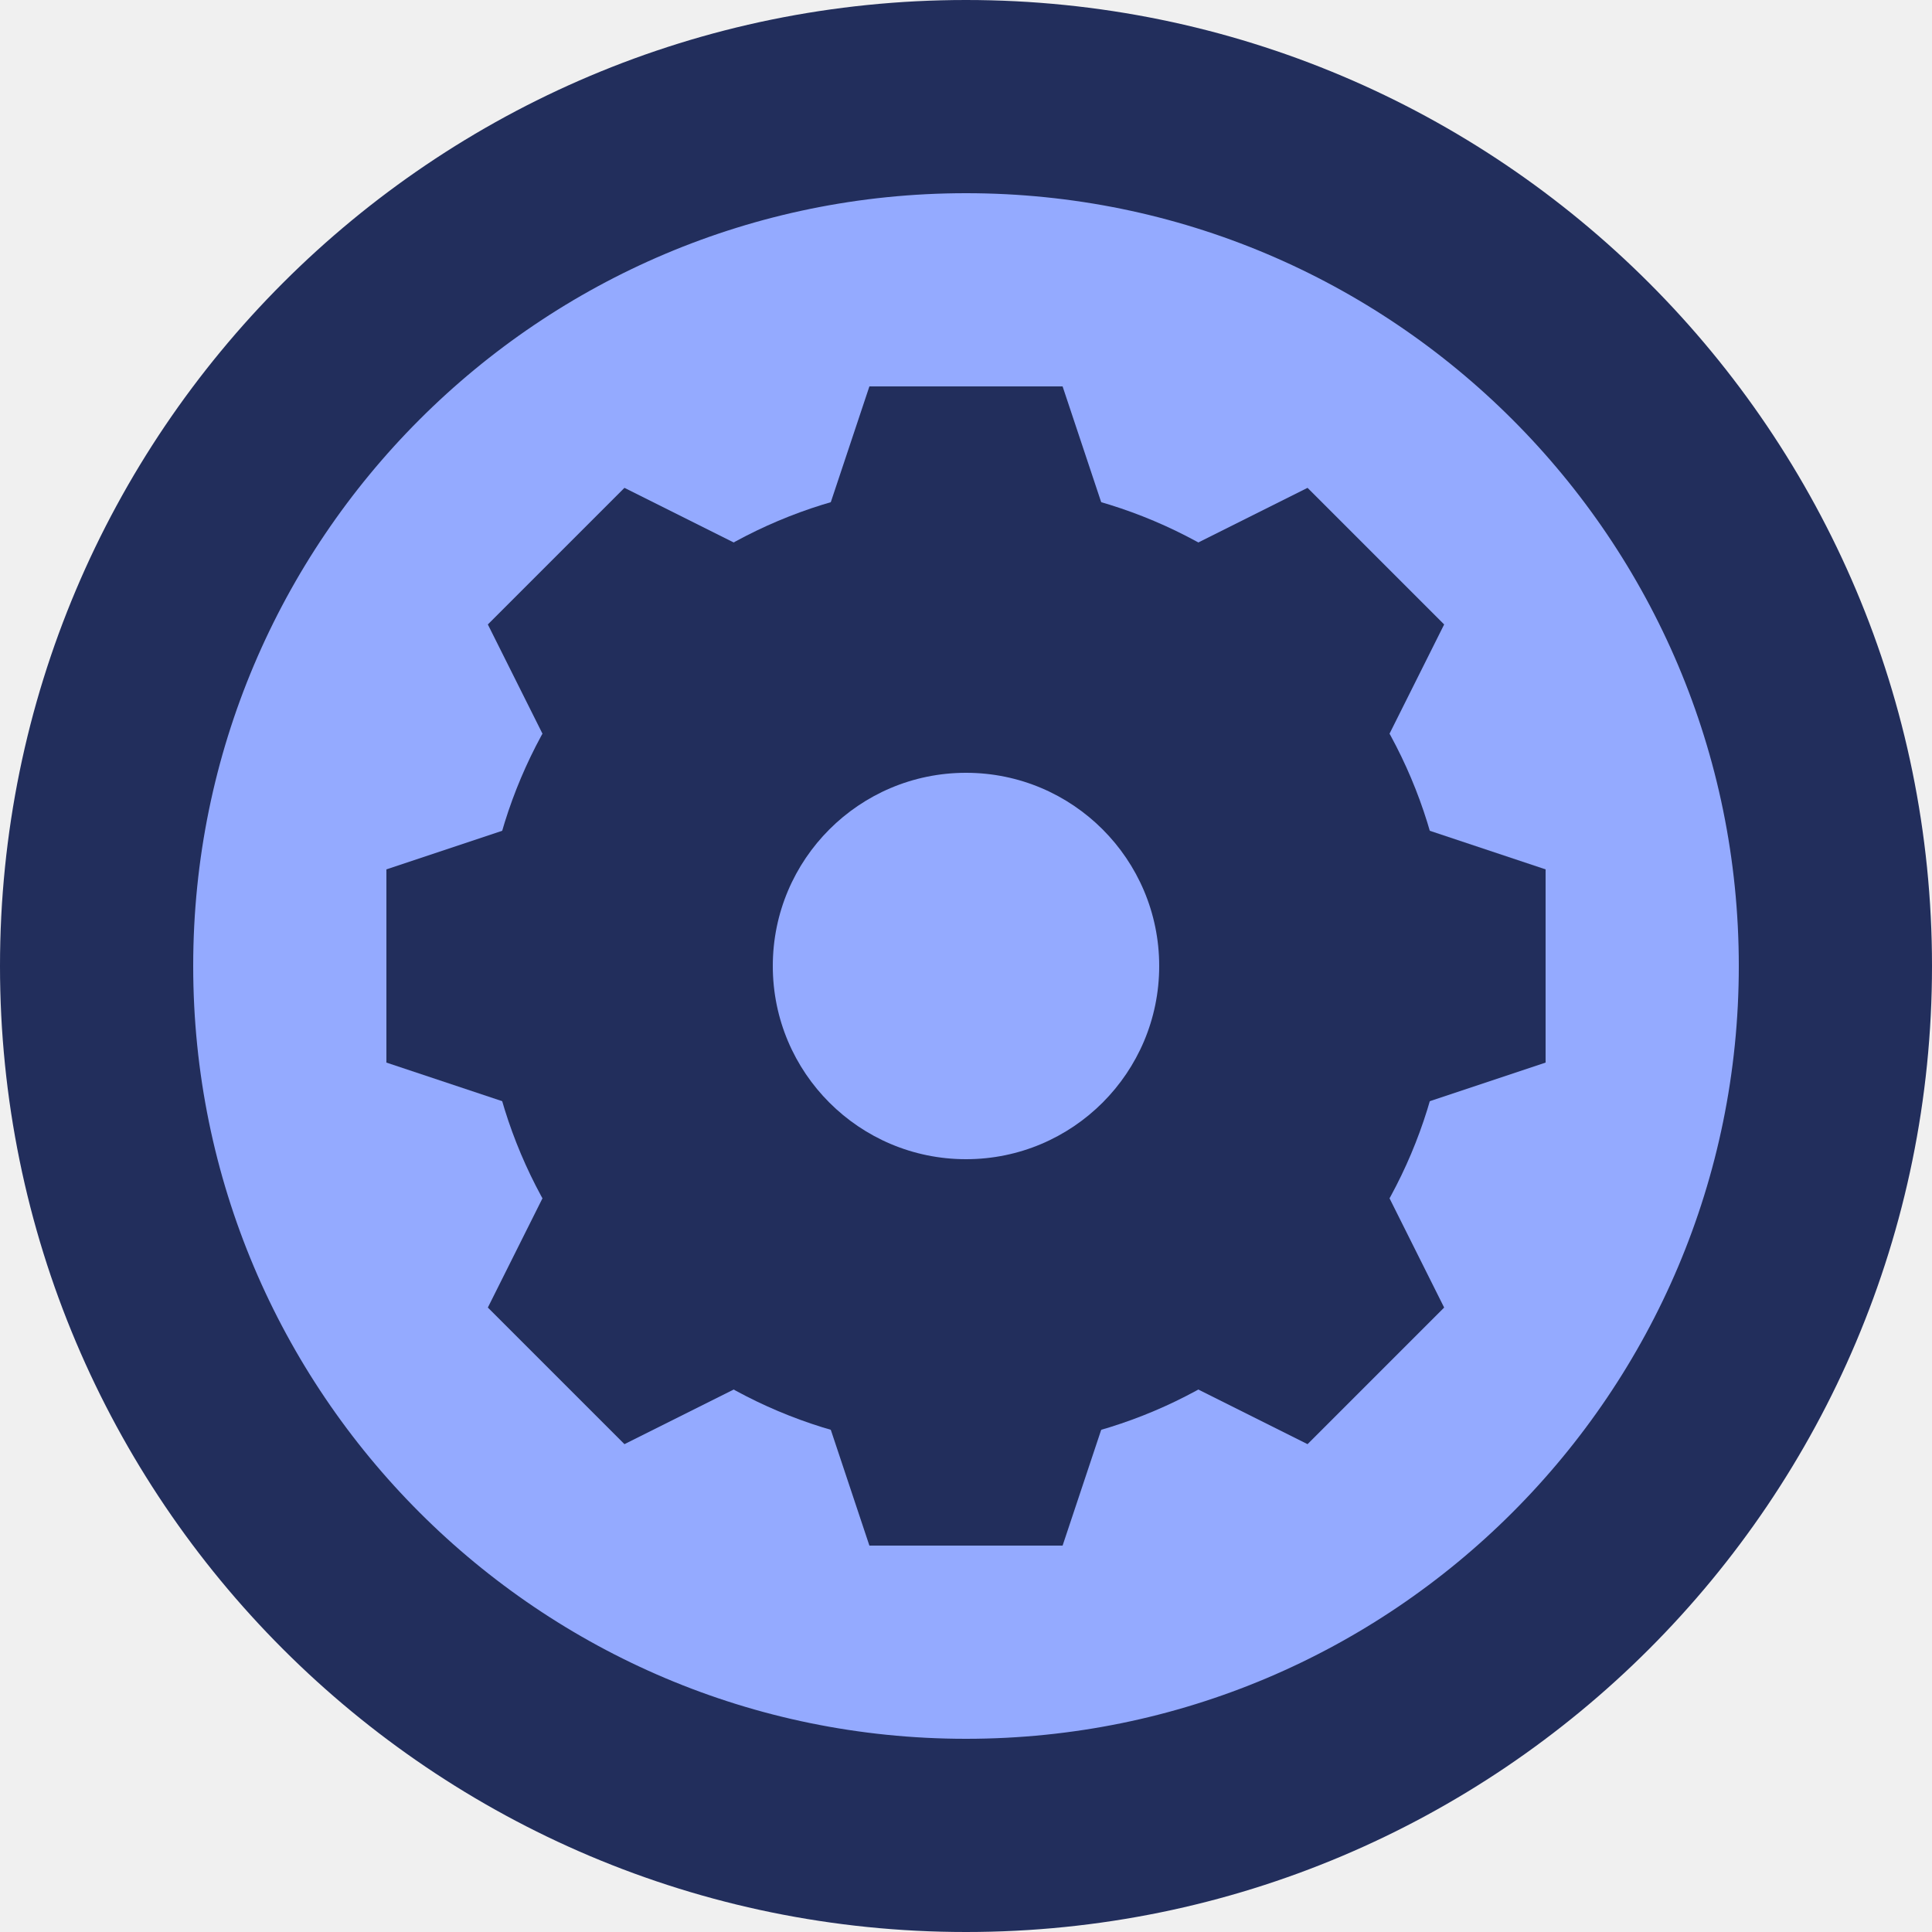
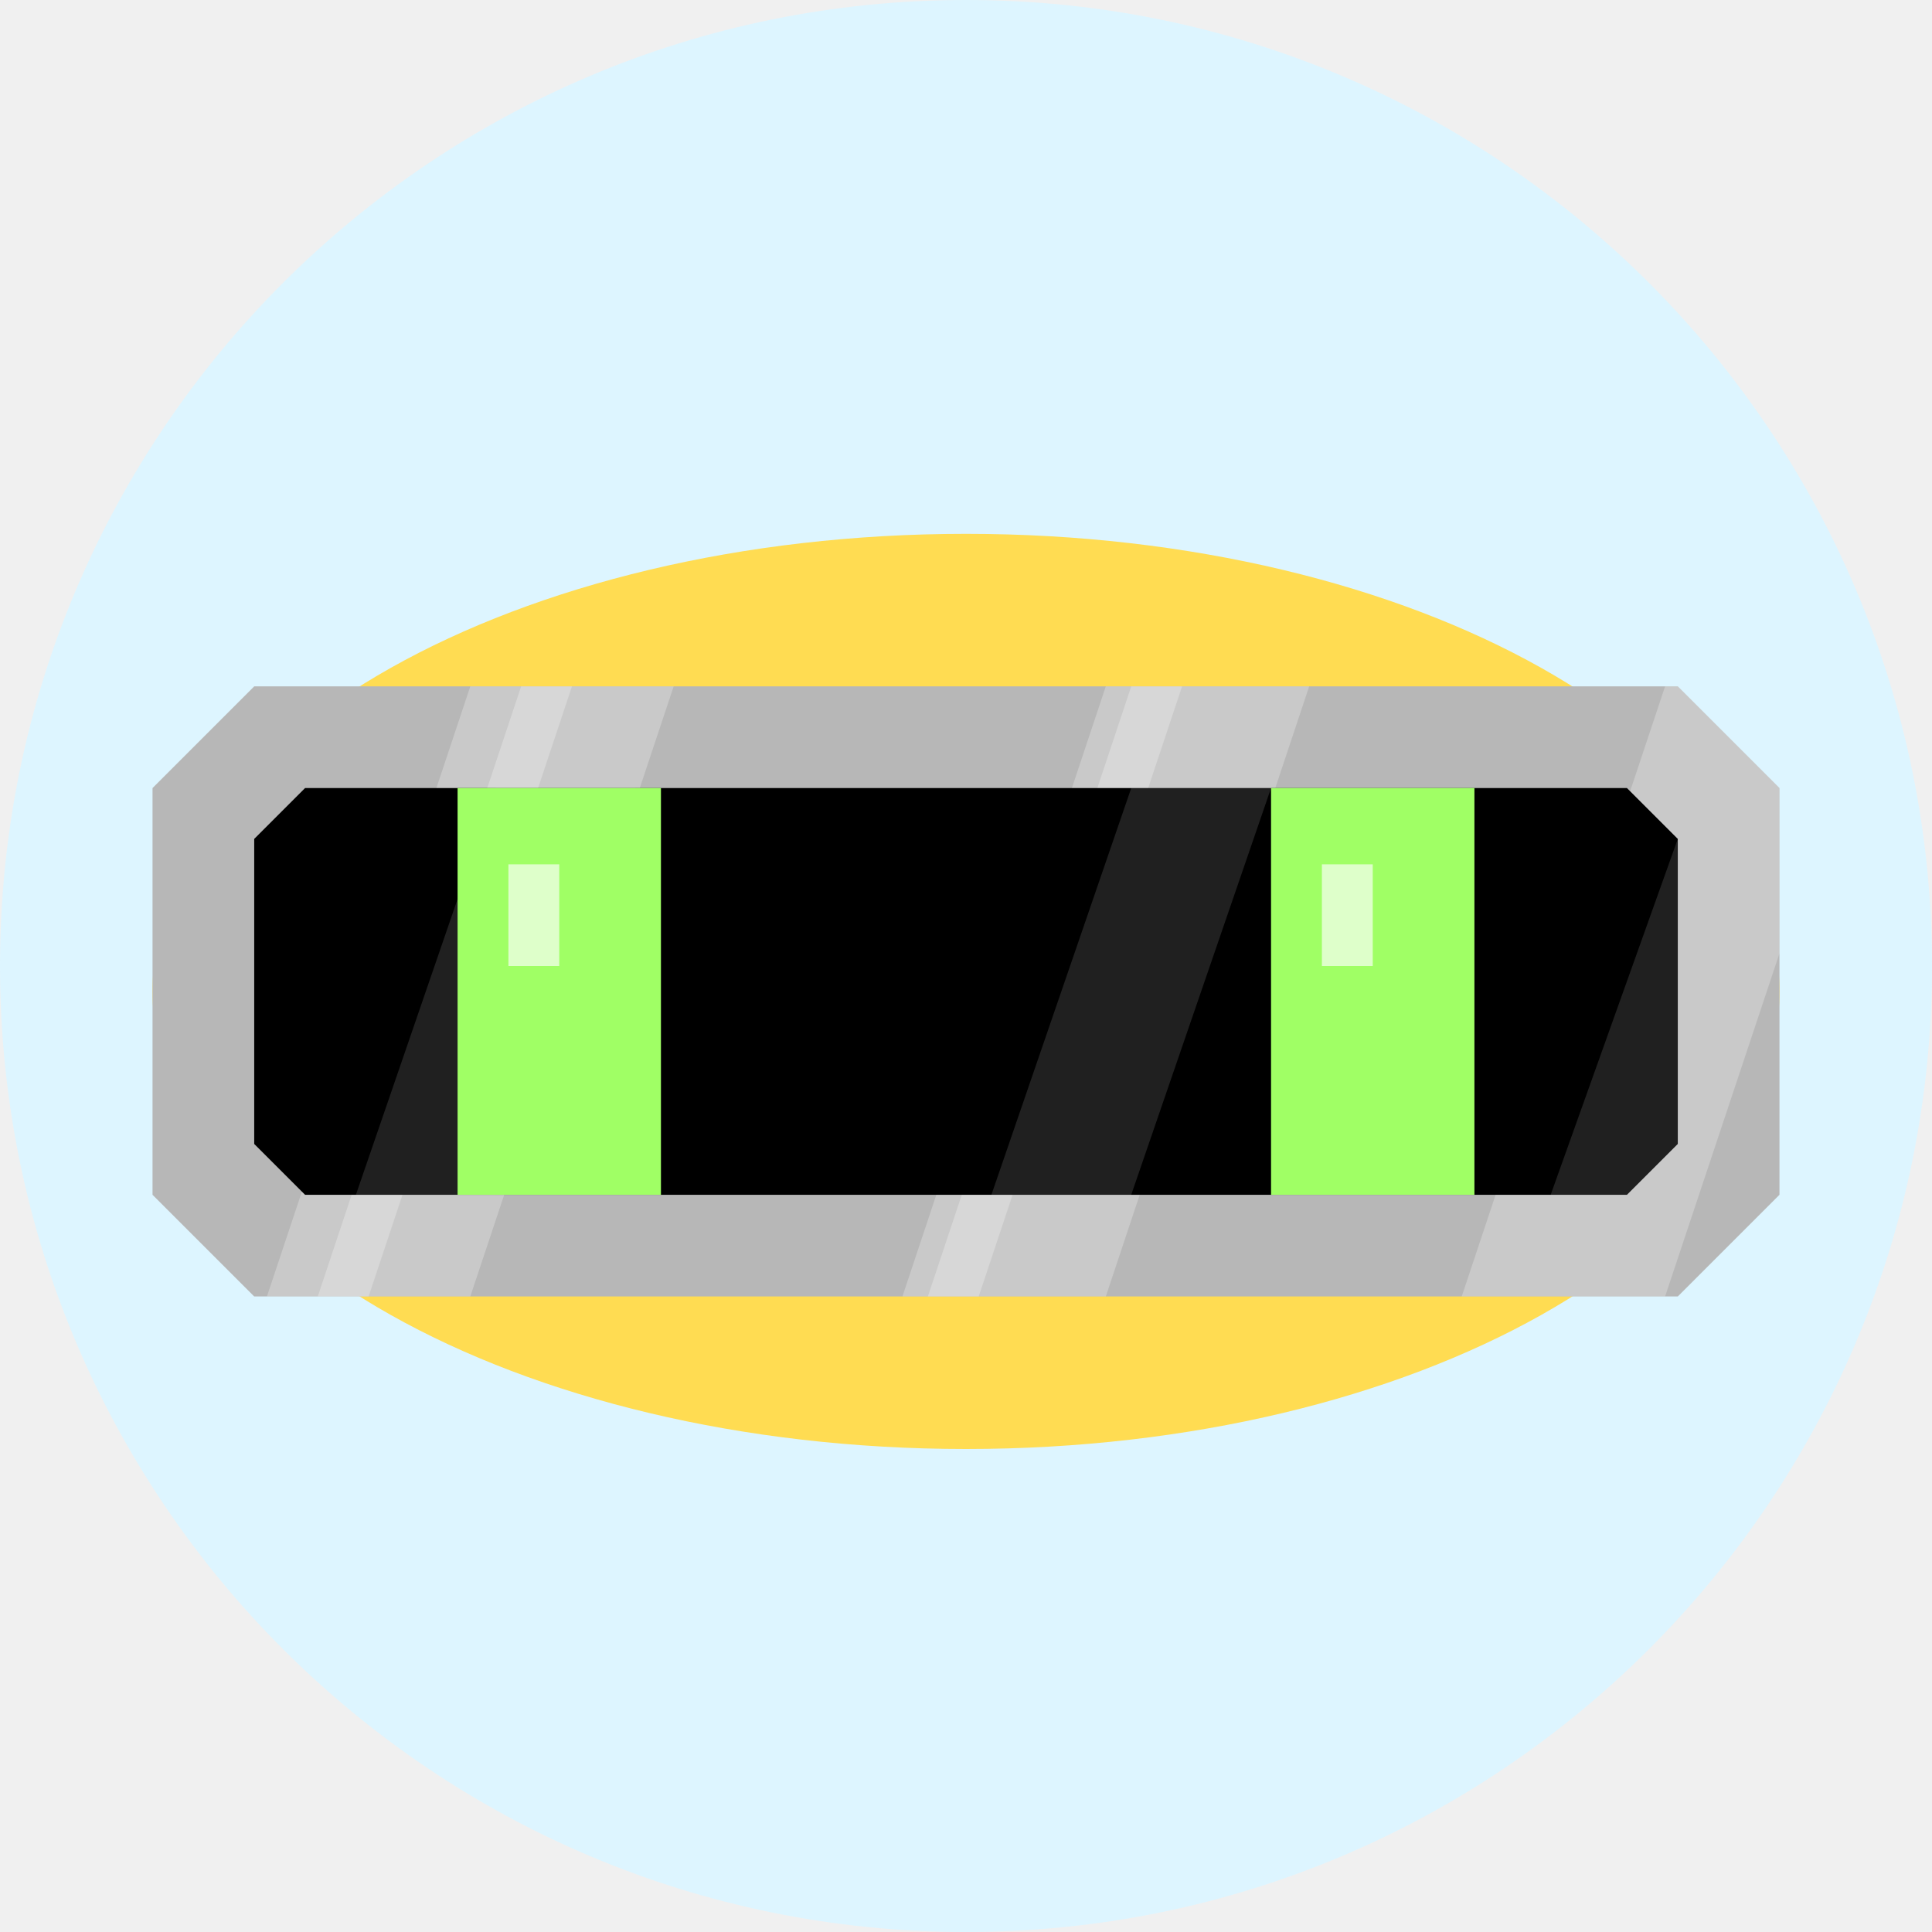
- <svg xmlns="http://www.w3.org/2000/svg" width="100" height="100" viewBox="0 0 100 100" fill="none">
-   <g clip-path="url(#clip0_2001_2)">
-     <circle cx="50" cy="50" r="45" fill="#94AAFF" stroke="#222E5C" stroke-width="10" />
-     <circle cx="50" cy="50" r="25" fill="#222E5C" />
-     <path d="M45 20H55L57 26V74L55 80H45L43 74V26L45 20Z" fill="#222E5C" />
-     <path d="M20 55V45L26 43H74L80 45V55L74 57H26L20 55Z" fill="#222E5C" />
-     <path d="M25.251 32.322L32.322 25.251L37.979 28.08L71.92 62.021L74.749 67.678L67.678 74.749L62.021 71.92L28.08 37.979L25.251 32.322Z" fill="#222E5C" />
-     <path d="M32.322 74.749L25.251 67.678L28.08 62.021L62.021 28.08L67.678 25.251L74.749 32.322L71.92 37.979L37.979 71.92L32.322 74.749Z" fill="#222E5C" />
-     <circle cx="50" cy="50" r="10" fill="#94AAFF" />
-   </g>
-   <defs>
-     <clipPath id="clip0_2001_2">
-       <rect width="100" height="100" fill="white" />
-     </clipPath>
-   </defs>
+ <svg xmlns="http://www.w3.org/2000/svg" width="76" height="76" viewBox="0 0 76 76" fill="none">
+   <circle cx="38" cy="38" r="38" fill="#DDF5FF" />
+   <ellipse cx="38" cy="39" rx="32" ry="18" fill="#FFDC52" />
+   <path d="M10 27H66L70 31V47L66 51H10L6 47V31L10 27Z" fill="#B7B7B7" />
+   <path d="M18.5 27H26.5L18.5 51H10.5L18.5 27Z" fill="white" fill-opacity="0.25" />
+   <path d="M43.5 27H51.5L43.5 51H35.5L43.5 27Z" fill="white" fill-opacity="0.25" />
+   <path d="M44.5 27H46.5L38.5 51H36.5L44.5 27Z" fill="white" fill-opacity="0.25" />
+   <path d="M20.5 27H22.5L14.5 51H12.5L20.5 27Z" fill="white" fill-opacity="0.25" />
+   <path d="M65.5 27H66L70 31V37.5L65.5 51H57.5L65.5 27Z" fill="white" fill-opacity="0.25" />
+   <path d="M12 31H64L66 33V45L64 47H12L10 45V33L12 31Z" fill="black" />
+   <path d="M19.5 31H25L19.5 47H14L19.5 31Z" fill="white" fill-opacity="0.125" />
+   <path d="M44.5 31H50L44.5 47H39L44.5 31Z" fill="white" fill-opacity="0.125" />
+   <path d="M66 33V45L64 47H61L66 33Z" fill="white" fill-opacity="0.125" />
+   <rect x="18" y="31" width="8" height="16" fill="#A0FF65" />
+   <rect x="50" y="31" width="8" height="16" fill="#A0FF65" />
+   <rect x="20" y="34" width="2" height="4" fill="#DEFFCA" />
+   <rect x="52" y="34" width="2" height="4" fill="#DEFFCA" />
</svg>
